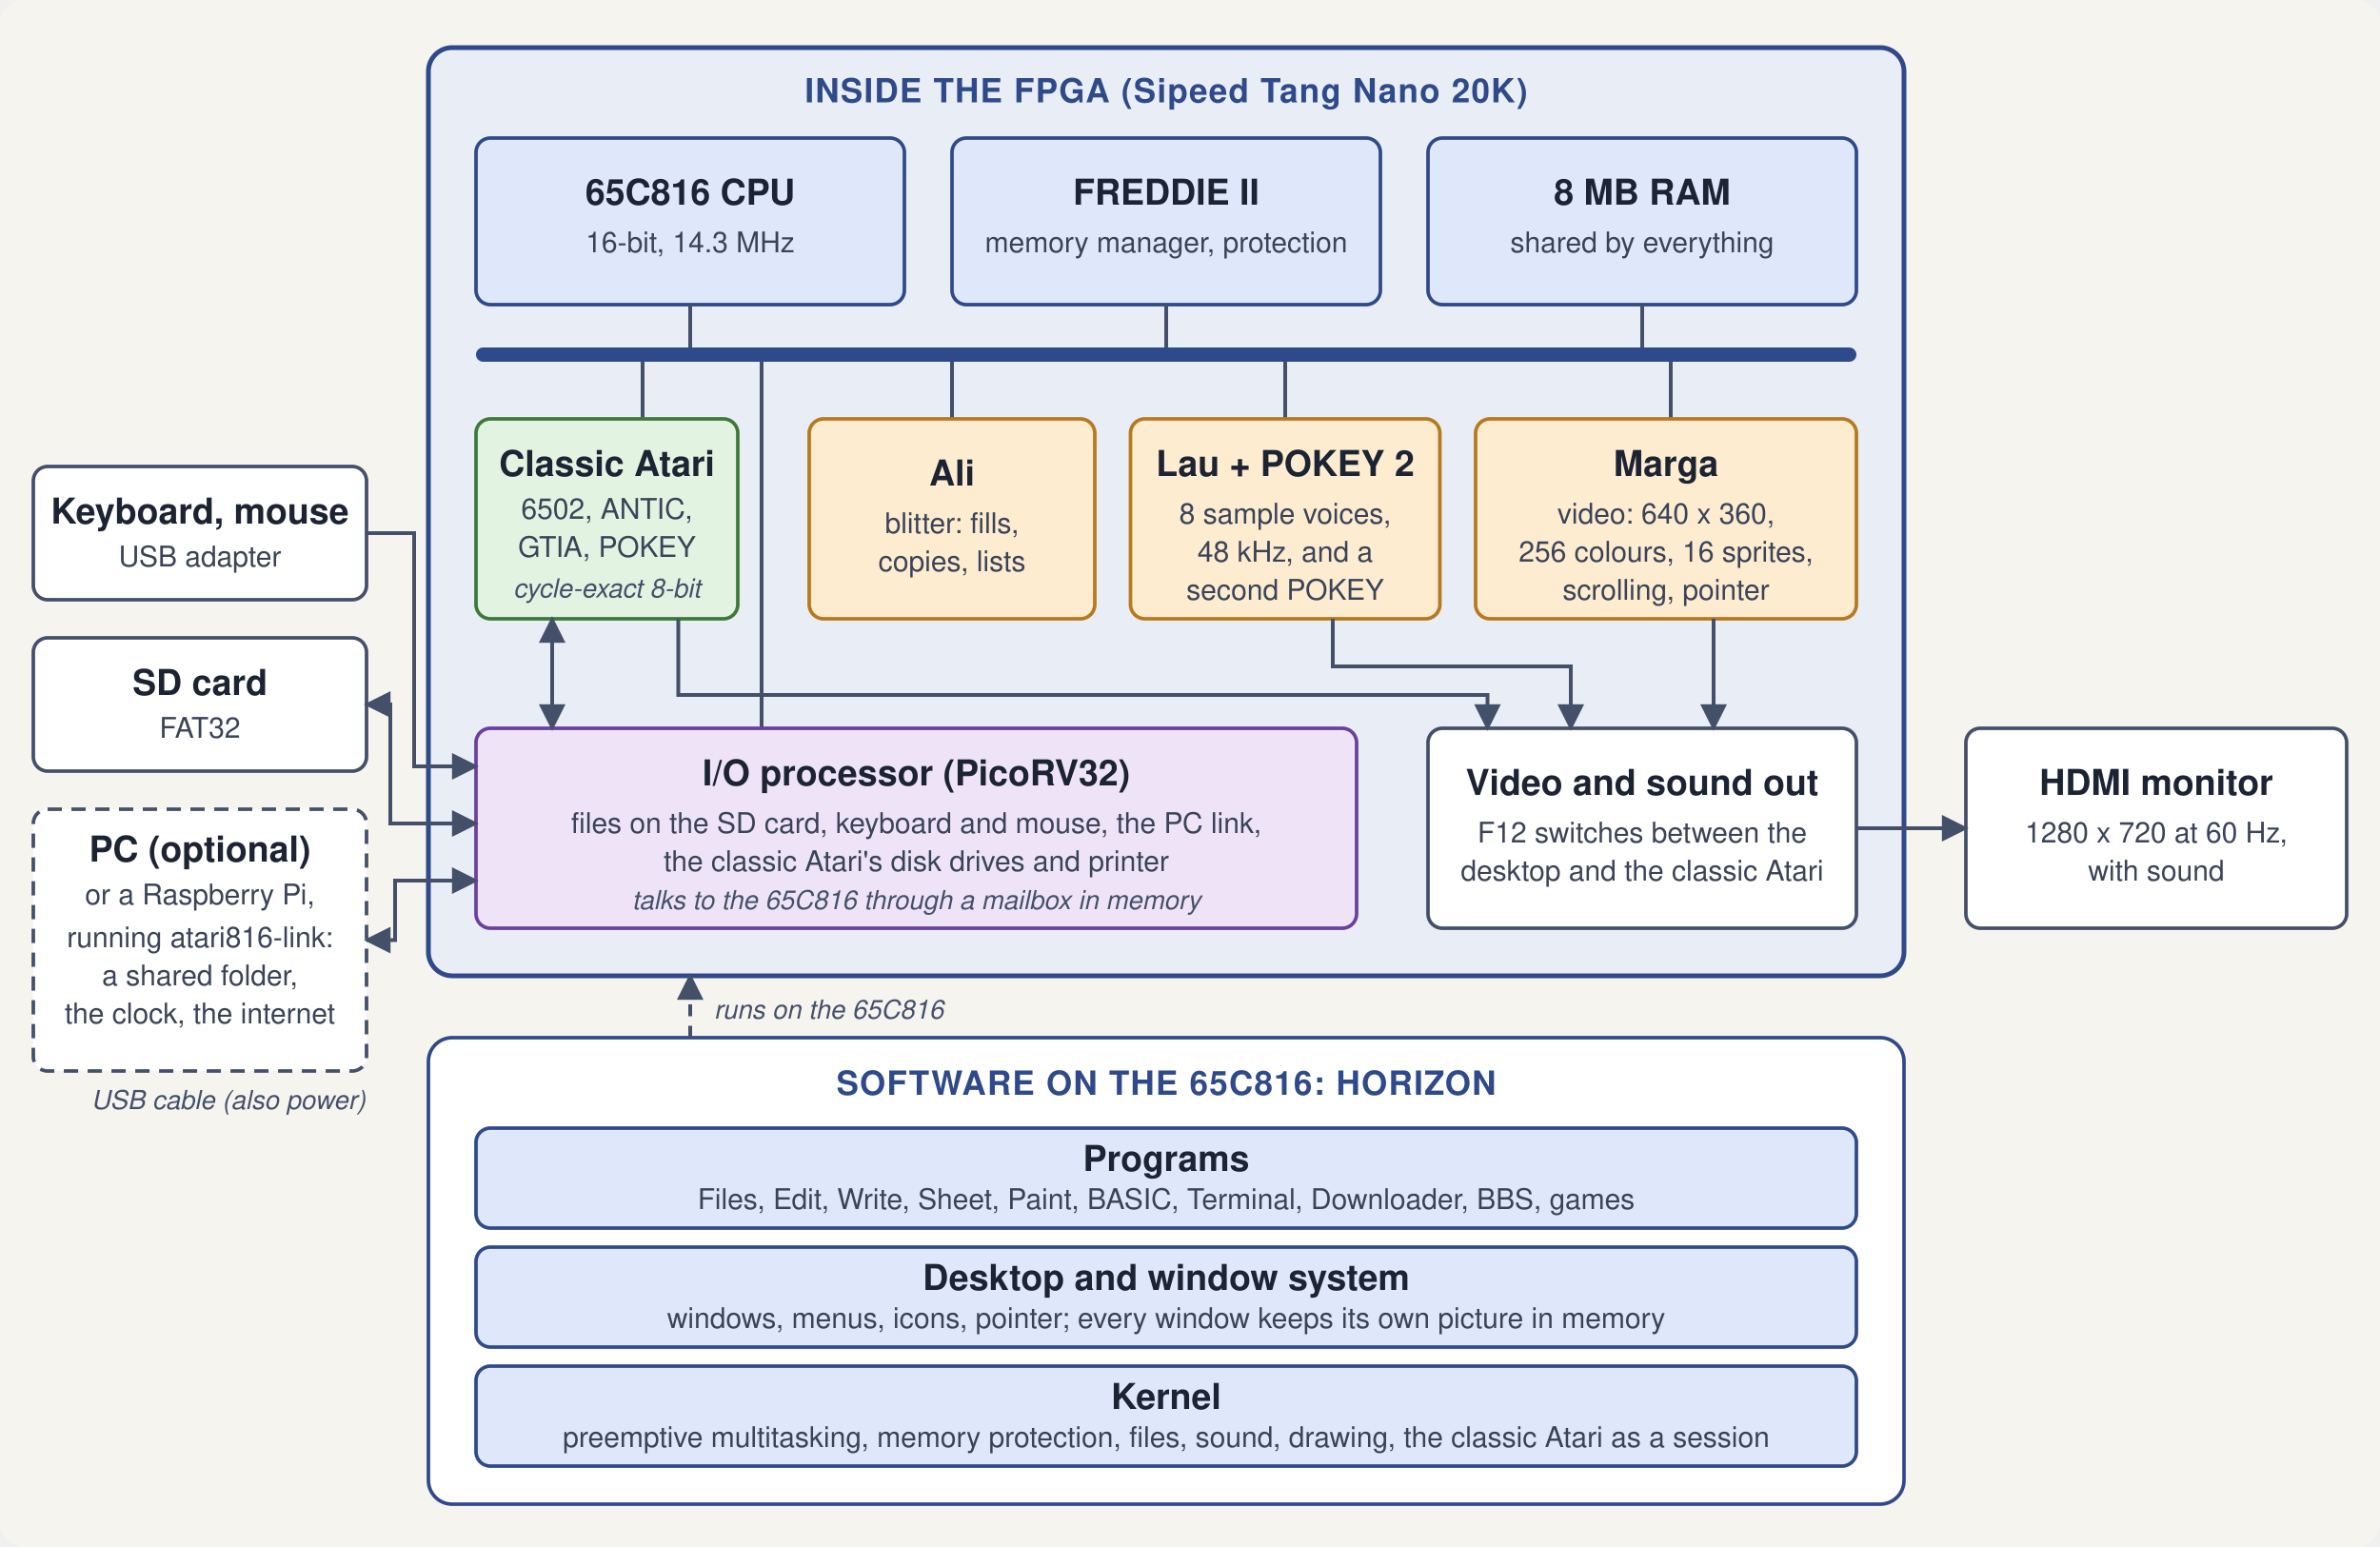
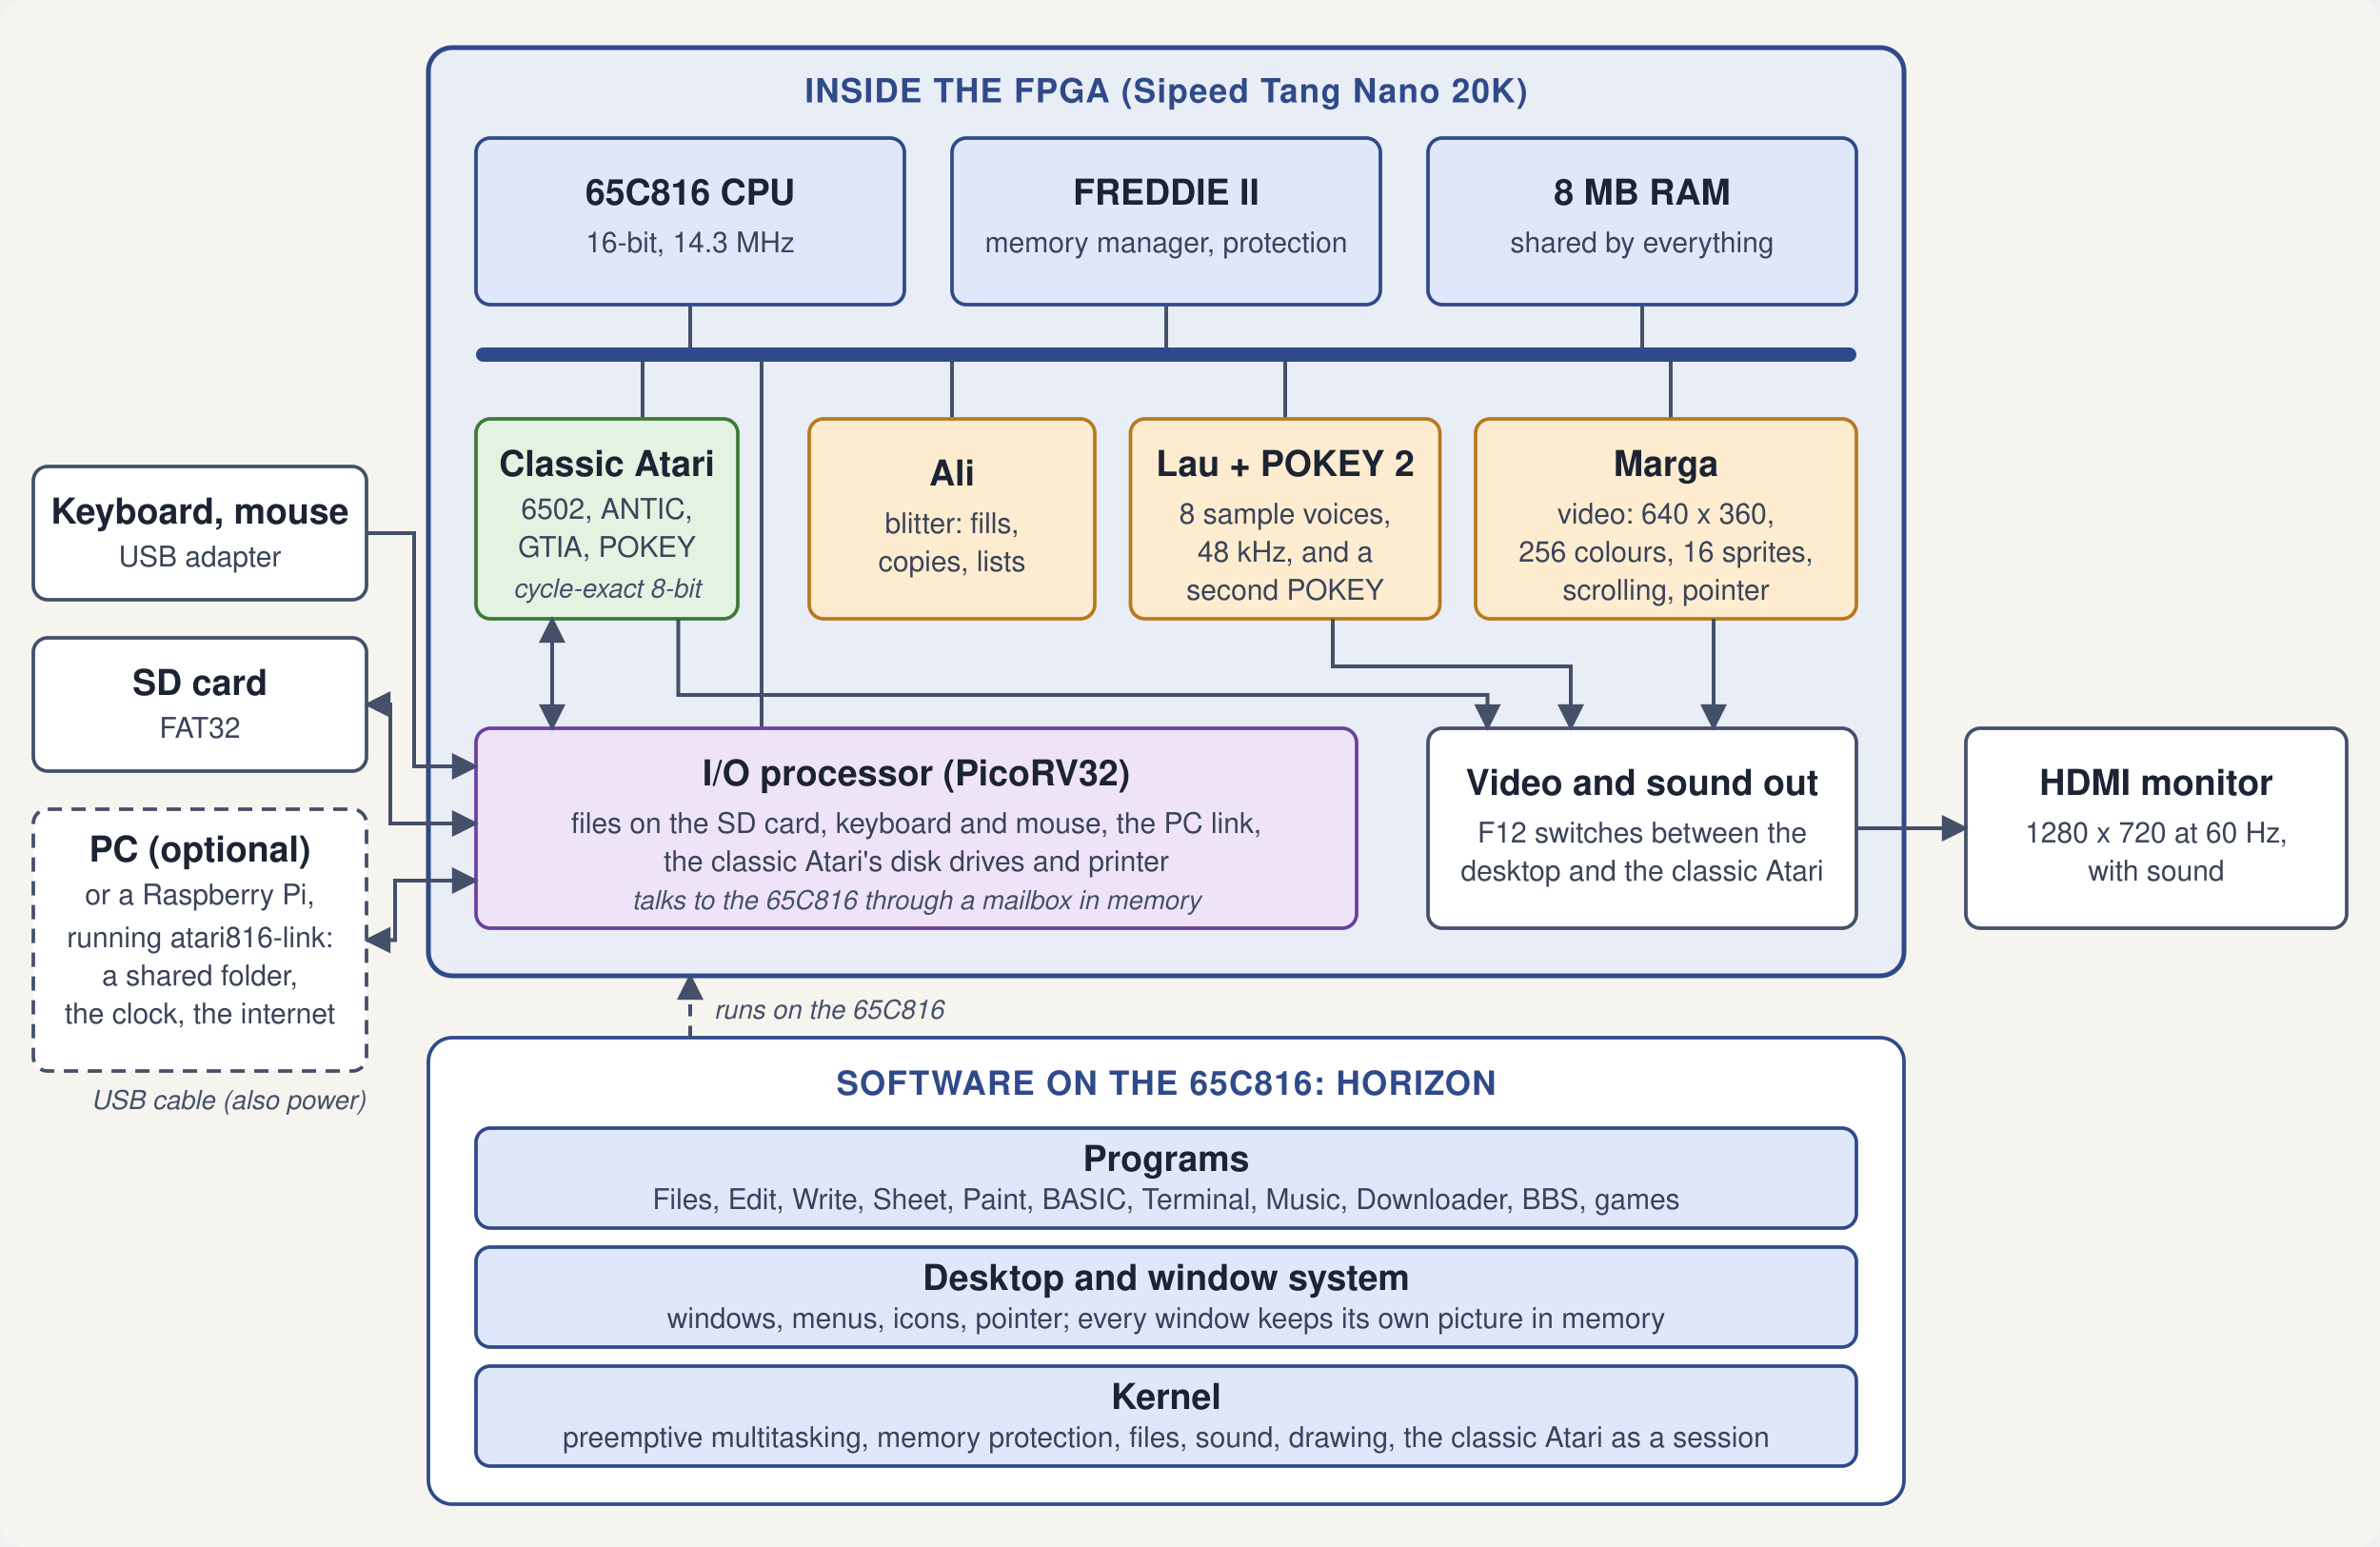
<svg xmlns="http://www.w3.org/2000/svg" viewBox="0 0 1000 650" width="1000" height="650" font-family="Helvetica, Arial, sans-serif" role="img" aria-labelledby="t d">
  <defs>
    <marker id="a" viewBox="0 0 10 10" refX="9" refY="5" markerWidth="7" markerHeight="7" orient="auto-start-reverse">
      <path d="M0 0L10 5L0 10z" fill="#44506a" />
    </marker>
    <style>
      .bg{fill:#f6f4ee}
      .fpga{fill:#e9edf5;stroke:#2f4a8a;stroke-width:2}
      .cpu{fill:#dfe8fb;stroke:#2f4a8a;stroke-width:1.5}
      .chip{fill:#fdeccf;stroke:#b7791f;stroke-width:1.5}
      .classic{fill:#e3f3e1;stroke:#3d7a3a;stroke-width:1.5}
      .io{fill:#efe4f7;stroke:#6b3fa0;stroke-width:1.5}
      .ext{fill:#ffffff;stroke:#44506a;stroke-width:1.5}
      .sw{fill:#ffffff;stroke:#2f4a8a;stroke-width:1.5}
      .bus{fill:#2f4a8a}
      .w{stroke:#44506a;stroke-width:1.6;fill:none}
      .h{font-size:15px;font-weight:700;fill:#1c2333}
      .s{font-size:12px;fill:#3a4358}
      .n{font-size:11px;fill:#44506a;font-style:italic}
      .big{font-size:14px;font-weight:700;fill:#2f4a8a;letter-spacing:.5px}
      text{text-anchor:middle}
    </style>
  </defs>
  <rect class="bg" width="1000" height="650" rx="10" />
  <rect class="fpga" x="180" y="20" width="620" height="390" rx="10" />
  <text class="big" x="490" y="43">INSIDE THE FPGA (Sipeed Tang Nano 20K)</text>
  <rect class="cpu" x="200" y="58" width="180" height="70" rx="6" />
  <text class="h" x="290" y="86">65C816 CPU</text>
  <text class="s" x="290" y="106">16-bit, 14.3 MHz</text>
  <rect class="cpu" x="400" y="58" width="180" height="70" rx="6" />
  <text class="h" x="490" y="86">FREDDIE II</text>
  <text class="s" x="490" y="106">memory manager, protection</text>
  <rect class="cpu" x="600" y="58" width="180" height="70" rx="6" />
  <text class="h" x="690" y="86">8 MB RAM</text>
  <text class="s" x="690" y="106">shared by everything</text>
  <rect class="bus" x="200" y="146" width="580" height="6" rx="3" />
  <path class="w" d="M290 128V146M490 128V146M690 128V146" />
  <path class="w" d="M270 152V176M400 152V176M540 152V176M702 152V176M320 152V306" />
  <rect class="classic" x="200" y="176" width="110" height="84" rx="6" />
  <text class="h" x="255" y="200">Classic Atari</text>
  <text class="s" x="255" y="218">6502, ANTIC,</text>
  <text class="s" x="255" y="234">GTIA, POKEY</text>
  <text class="n" x="255" y="251">cycle-exact 8-bit</text>
  <rect class="chip" x="340" y="176" width="120" height="84" rx="6" />
  <text class="h" x="400" y="204">Ali</text>
  <text class="s" x="400" y="224">blitter: fills,</text>
  <text class="s" x="400" y="240">copies, lists</text>
  <rect class="chip" x="475" y="176" width="130" height="84" rx="6" />
  <text class="h" x="540" y="200">Lau + POKEY 2</text>
  <text class="s" x="540" y="220">8 sample voices,</text>
  <text class="s" x="540" y="236">48 kHz, and a</text>
  <text class="s" x="540" y="252">second POKEY</text>
  <rect class="chip" x="620" y="176" width="160" height="84" rx="6" />
  <text class="h" x="700" y="200">Marga</text>
  <text class="s" x="700" y="220">video: 640 x 360,</text>
  <text class="s" x="700" y="236">256 colours, 16 sprites,</text>
  <text class="s" x="700" y="252">scrolling, pointer</text>
  <rect class="io" x="200" y="306" width="370" height="84" rx="6" />
  <text class="h" x="385" y="330">I/O processor (PicoRV32)</text>
  <text class="s" x="385" y="350">files on the SD card, keyboard and mouse, the PC link,</text>
  <text class="s" x="385" y="366">the classic Atari's disk drives and printer</text>
  <text class="n" x="385" y="382">talks to the 65C816 through a mailbox in memory</text>
  <rect class="ext" x="600" y="306" width="180" height="84" rx="6" />
  <text class="h" x="690" y="334">Video and sound out</text>
  <text class="s" x="690" y="354">F12 switches between the</text>
  <text class="s" x="690" y="370">desktop and the classic Atari</text>
  <path class="w" d="M232 260V306" marker-end="url(#a)" marker-start="url(#a)" />
  <path class="w" d="M285 260V292H625V306" marker-end="url(#a)" />
  <path class="w" d="M560 260V280H660V306" marker-end="url(#a)" />
  <path class="w" d="M720 260V306" marker-end="url(#a)" />
  <rect class="ext" x="14" y="196" width="140" height="56" rx="6" />
  <text class="h" x="84" y="220">Keyboard, mouse</text>
  <text class="s" x="84" y="238">USB adapter</text>
  <rect class="ext" x="14" y="268" width="140" height="56" rx="6" />
  <text class="h" x="84" y="292">SD card</text>
  <text class="s" x="84" y="310">FAT32</text>
  <rect class="ext" x="14" y="340" width="140" height="110" rx="6" stroke-dasharray="6 4" />
  <text class="h" x="84" y="362">PC (optional)</text>
  <text class="s" x="84" y="380">or a Raspberry Pi,</text>
  <text class="s" x="84" y="398">running atari816-link:</text>
  <text class="s" x="84" y="414">a shared folder,</text>
  <text class="s" x="84" y="430">the clock, the internet</text>
  <path class="w" d="M154 224H174V322H200" marker-end="url(#a)" />
  <path class="w" d="M154 296H164V346H200" marker-end="url(#a)" marker-start="url(#a)" />
  <path class="w" d="M154 395H166V370H200" marker-end="url(#a)" marker-start="url(#a)" />
  <text class="n" x="96" y="466">USB cable (also power)</text>
  <rect class="ext" x="826" y="306" width="160" height="84" rx="6" />
  <text class="h" x="906" y="334">HDMI monitor</text>
  <text class="s" x="906" y="354">1280 x 720 at 60 Hz,</text>
  <text class="s" x="906" y="370">with sound</text>
  <path class="w" d="M780 348H826" marker-end="url(#a)" />
  <rect class="sw" x="180" y="436" width="620" height="196" rx="10" />
  <text class="big" x="490" y="460">SOFTWARE ON THE 65C816: HORIZON</text>
  <rect class="cpu" x="200" y="474" width="580" height="42" rx="6" />
  <text class="h" x="490" y="492">Programs</text>
-   <text class="s" x="490" y="508">Files, Edit, Write, Sheet, Paint, BASIC, Terminal, Downloader, BBS, games</text>
+   <text class="s" x="490" y="508">Files, Edit, Write, Sheet, Paint, BASIC, Terminal, Music, Downloader, BBS, games</text>
  <rect class="cpu" x="200" y="524" width="580" height="42" rx="6" />
  <text class="h" x="490" y="542">Desktop and window system</text>
  <text class="s" x="490" y="558">windows, menus, icons, pointer; every window keeps its own picture in memory</text>
  <rect class="cpu" x="200" y="574" width="580" height="42" rx="6" />
  <text class="h" x="490" y="592">Kernel</text>
  <text class="s" x="490" y="608">preemptive multitasking, memory protection, files, sound, drawing, the classic Atari as a session</text>
  <path class="w" d="M290 436V410" marker-end="url(#a)" stroke-dasharray="5 4" />
  <text class="n" x="300" y="428" style="text-anchor:start">runs on the 65C816</text>
</svg>
